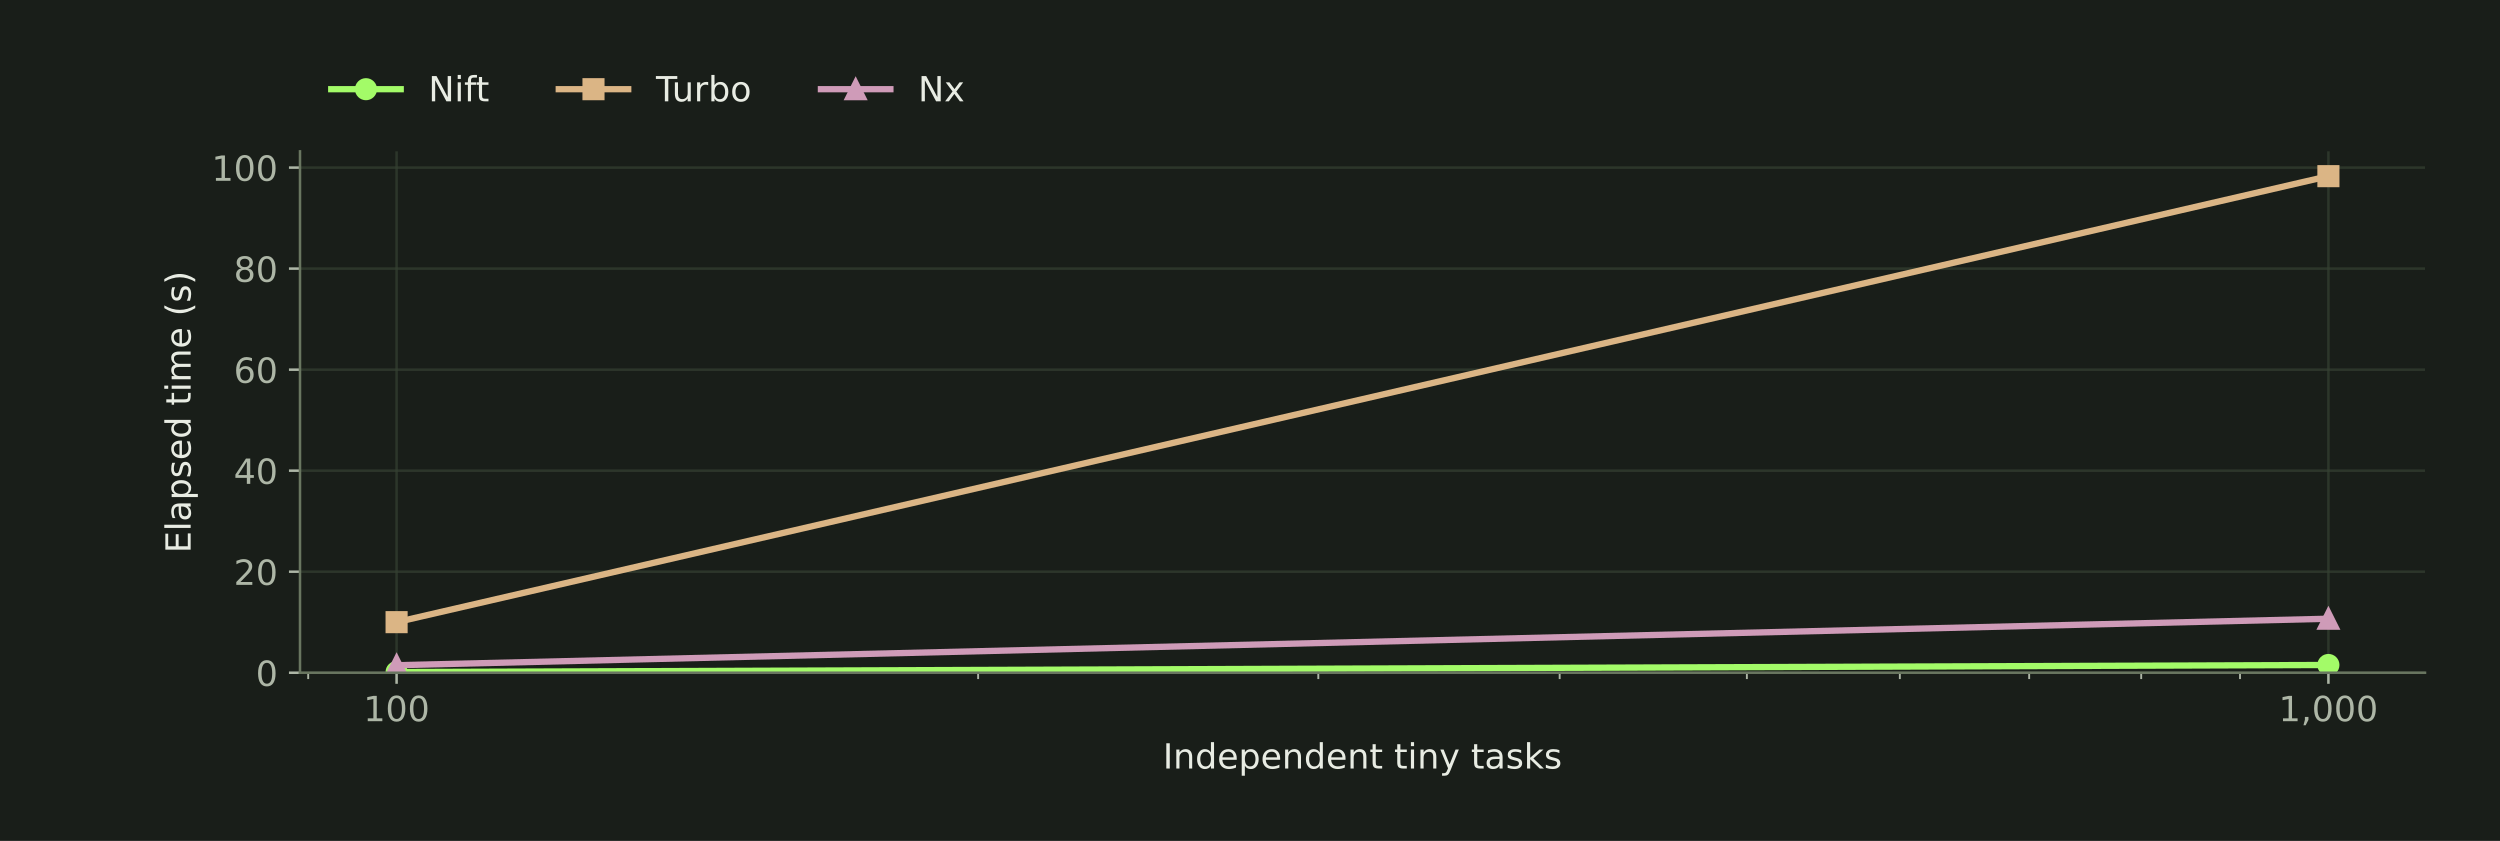
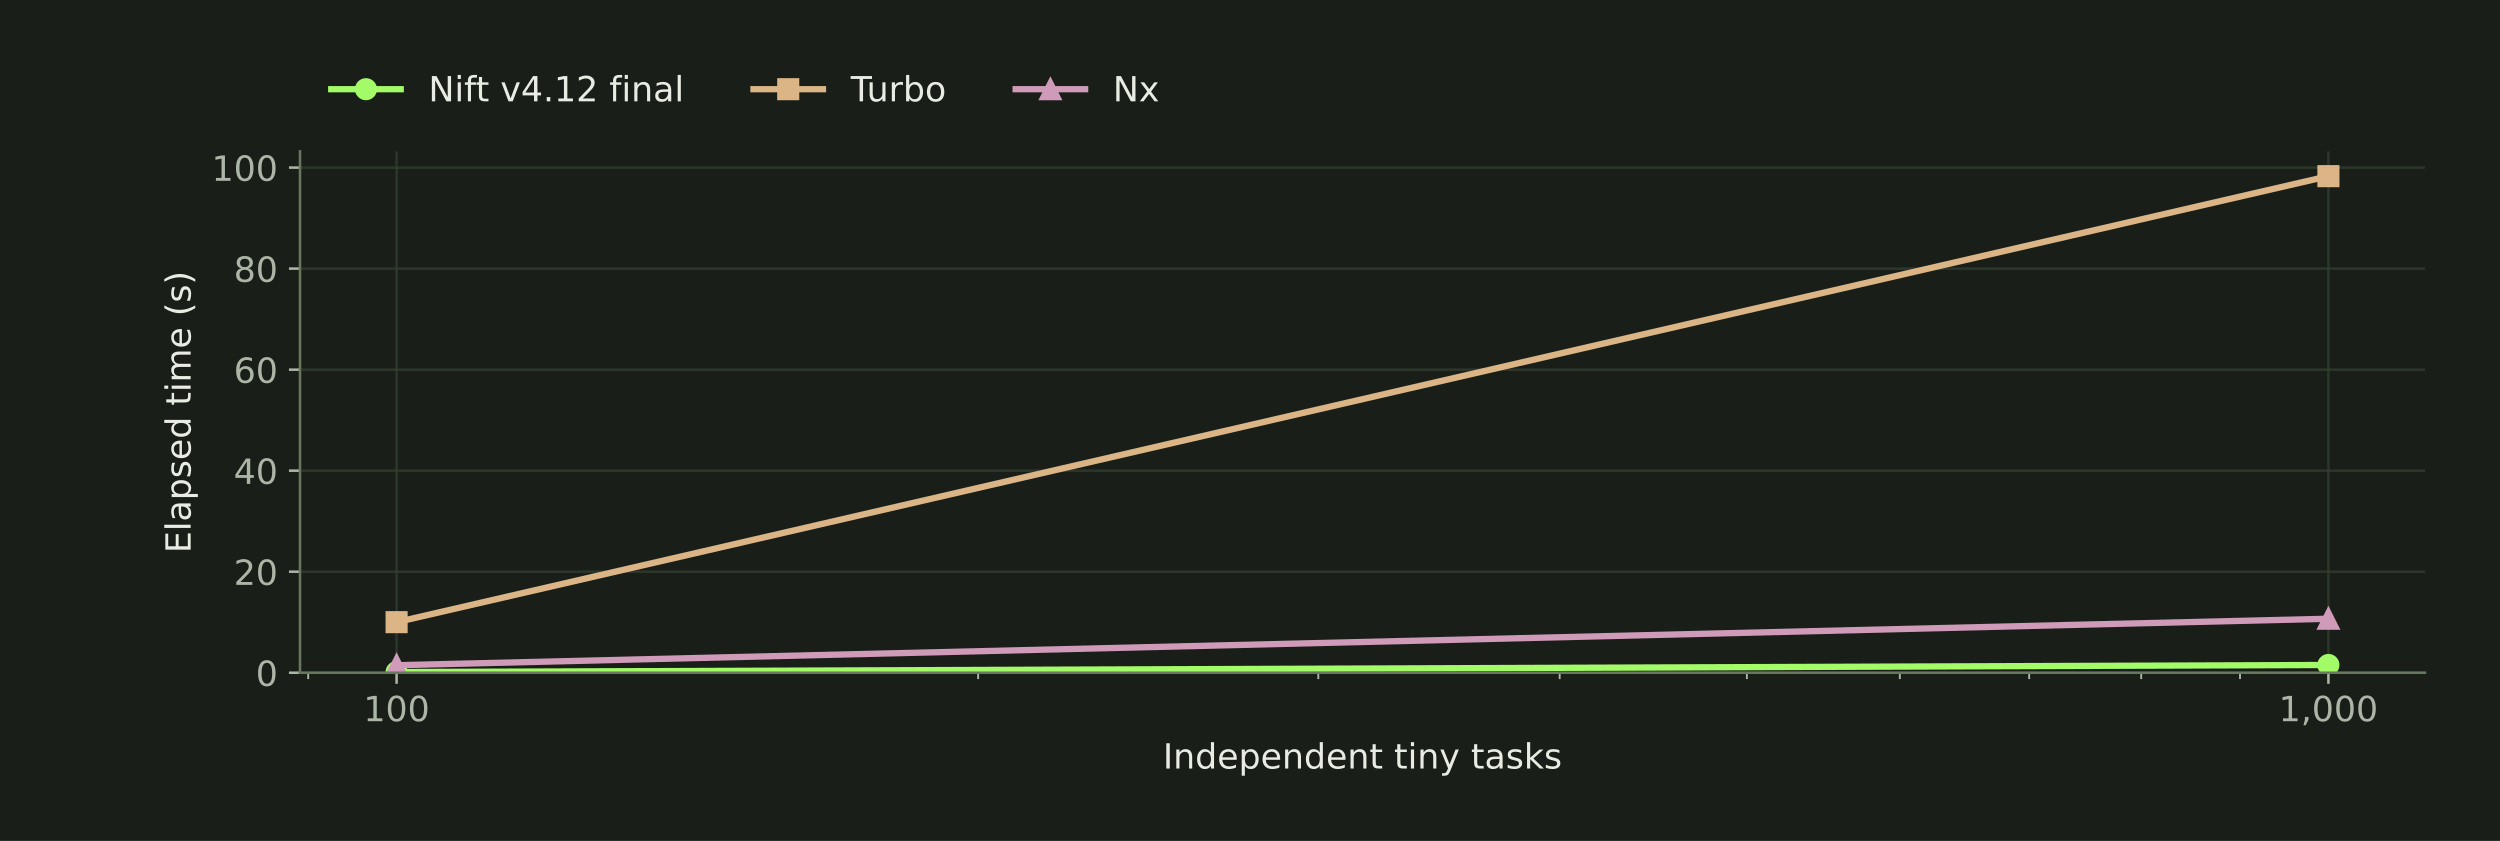
<svg xmlns="http://www.w3.org/2000/svg" xmlns:xlink="http://www.w3.org/1999/xlink" width="792pt" height="266.4pt" viewBox="0 0 792 266.4" version="1.1">
  <defs>
    <style type="text/css">*{stroke-linejoin: round; stroke-linecap: butt}</style>
  </defs>
  <g id="figure_1">
    <g id="patch_1">
      <path d="M 0 266.4 L 792 266.4 L 792 0 L 0 0 z " style="fill: #191e19" />
    </g>
    <g id="axes_1">
      <g id="patch_2">
        <path d="M 95.04 213.12 L 768.24 213.12 L 768.24 47.952 L 95.04 47.952 z " style="fill: #191e19" />
      </g>
      <g id="matplotlib.axis_1">
        <g id="xtick_1">
          <g id="line2d_1">
            <path d="M 125.64 213.12 L 125.64 47.952 " clip-path="url(#pe6b6be5bf1)" style="fill: none; stroke: #354132; stroke-opacity: 0.7; stroke-width: 0.8; stroke-linecap: square" />
          </g>
          <g id="line2d_2">
            <defs>
              <path id="mb59d0f743f" d="M 0 0 L 0 3.5 " style="stroke: #adb6a6; stroke-width: 0.8" />
            </defs>
            <g>
              <use xlink:href="#mb59d0f743f" x="125.64" y="213.12" style="fill: #adb6a6; stroke: #adb6a6; stroke-width: 0.8" />
            </g>
          </g>
          <g id="text_1">
            <text style="font-size: 11px; font-family: 'DejaVu Sans'; text-anchor: middle; fill: #adb6a6" x="125.64" y="228.477" transform="rotate(-0 125.64 228.4774)">100</text>
          </g>
        </g>
        <g id="xtick_2">
          <g id="line2d_3">
            <path d="M 737.64 213.12 L 737.64 47.952 " clip-path="url(#pe6b6be5bf1)" style="fill: none; stroke: #354132; stroke-opacity: 0.7; stroke-width: 0.8; stroke-linecap: square" />
          </g>
          <g id="line2d_4">
            <g>
              <use xlink:href="#mb59d0f743f" x="737.64" y="213.12" style="fill: #adb6a6; stroke: #adb6a6; stroke-width: 0.8" />
            </g>
          </g>
          <g id="text_2">
            <text style="font-size: 11px; font-family: 'DejaVu Sans'; text-anchor: middle; fill: #adb6a6" x="737.64" y="228.477" transform="rotate(-0 737.64 228.4774)">1,000</text>
          </g>
        </g>
        <g id="xtick_3">
          <g id="line2d_5">
            <defs>
              <path id="md41d5f1bb8" d="M 0 0 L 0 2 " style="stroke: #adb6a6; stroke-width: 0.6" />
            </defs>
            <g>
              <use xlink:href="#md41d5f1bb8" x="97.636" y="213.12" style="fill: #adb6a6; stroke: #adb6a6; stroke-width: 0.6" />
            </g>
          </g>
        </g>
        <g id="xtick_4">
          <g id="line2d_6">
            <g>
              <use xlink:href="#md41d5f1bb8" x="309.87" y="213.12" style="fill: #adb6a6; stroke: #adb6a6; stroke-width: 0.6" />
            </g>
          </g>
        </g>
        <g id="xtick_5">
          <g id="line2d_7">
            <g>
              <use xlink:href="#md41d5f1bb8" x="417.638" y="213.12" style="fill: #adb6a6; stroke: #adb6a6; stroke-width: 0.6" />
            </g>
          </g>
        </g>
        <g id="xtick_6">
          <g id="line2d_8">
            <g>
              <use xlink:href="#md41d5f1bb8" x="494.101" y="213.12" style="fill: #adb6a6; stroke: #adb6a6; stroke-width: 0.6" />
            </g>
          </g>
        </g>
        <g id="xtick_7">
          <g id="line2d_9">
            <g>
              <use xlink:href="#md41d5f1bb8" x="553.41" y="213.12" style="fill: #adb6a6; stroke: #adb6a6; stroke-width: 0.6" />
            </g>
          </g>
        </g>
        <g id="xtick_8">
          <g id="line2d_10">
            <g>
              <use xlink:href="#md41d5f1bb8" x="601.869" y="213.12" style="fill: #adb6a6; stroke: #adb6a6; stroke-width: 0.6" />
            </g>
          </g>
        </g>
        <g id="xtick_9">
          <g id="line2d_11">
            <g>
              <use xlink:href="#md41d5f1bb8" x="642.84" y="213.12" style="fill: #adb6a6; stroke: #adb6a6; stroke-width: 0.6" />
            </g>
          </g>
        </g>
        <g id="xtick_10">
          <g id="line2d_12">
            <g>
              <use xlink:href="#md41d5f1bb8" x="678.331" y="213.12" style="fill: #adb6a6; stroke: #adb6a6; stroke-width: 0.6" />
            </g>
          </g>
        </g>
        <g id="xtick_11">
          <g id="line2d_13">
            <g>
              <use xlink:href="#md41d5f1bb8" x="709.636" y="213.12" style="fill: #adb6a6; stroke: #adb6a6; stroke-width: 0.6" />
            </g>
          </g>
        </g>
        <g id="text_3">
          <text style="font-size: 11px; font-family: 'DejaVu Sans'; text-anchor: middle; fill: #e8ece3" x="431.64" y="243.478" transform="rotate(-0 431.64 243.4783)">Independent tiny tasks</text>
        </g>
      </g>
      <g id="matplotlib.axis_2">
        <g id="ytick_1">
          <g id="line2d_14">
            <path d="M 95.04 213.12 L 768.24 213.12 " clip-path="url(#pe6b6be5bf1)" style="fill: none; stroke: #354132; stroke-opacity: 0.7; stroke-width: 0.8; stroke-linecap: square" />
          </g>
          <g id="line2d_15">
            <defs>
              <path id="ma8dde5b0b7" d="M 0 0 L -3.5 0 " style="stroke: #adb6a6; stroke-width: 0.8" />
            </defs>
            <g>
              <use xlink:href="#ma8dde5b0b7" x="95.04" y="213.12" style="fill: #adb6a6; stroke: #adb6a6; stroke-width: 0.8" />
            </g>
          </g>
          <g id="text_4">
            <text style="font-size: 11px; font-family: 'DejaVu Sans'; text-anchor: end; fill: #adb6a6" x="88.04" y="217.299" transform="rotate(-0 88.04 217.2987)">0</text>
          </g>
        </g>
        <g id="ytick_2">
          <g id="line2d_16">
            <path d="M 95.04 181.115 L 768.24 181.115 " clip-path="url(#pe6b6be5bf1)" style="fill: none; stroke: #354132; stroke-opacity: 0.7; stroke-width: 0.8; stroke-linecap: square" />
          </g>
          <g id="line2d_17">
            <g>
              <use xlink:href="#ma8dde5b0b7" x="95.04" y="181.115" style="fill: #adb6a6; stroke: #adb6a6; stroke-width: 0.8" />
            </g>
          </g>
          <g id="text_5">
            <text style="font-size: 11px; font-family: 'DejaVu Sans'; text-anchor: end; fill: #adb6a6" x="88.04" y="185.293" transform="rotate(-0 88.04 185.2934)">20</text>
          </g>
        </g>
        <g id="ytick_3">
          <g id="line2d_18">
            <path d="M 95.04 149.109 L 768.24 149.109 " clip-path="url(#pe6b6be5bf1)" style="fill: none; stroke: #354132; stroke-opacity: 0.7; stroke-width: 0.8; stroke-linecap: square" />
          </g>
          <g id="line2d_19">
            <g>
              <use xlink:href="#ma8dde5b0b7" x="95.04" y="149.109" style="fill: #adb6a6; stroke: #adb6a6; stroke-width: 0.8" />
            </g>
          </g>
          <g id="text_6">
            <text style="font-size: 11px; font-family: 'DejaVu Sans'; text-anchor: end; fill: #adb6a6" x="88.04" y="153.288" transform="rotate(-0 88.04 153.2881)">40</text>
          </g>
        </g>
        <g id="ytick_4">
          <g id="line2d_20">
            <path d="M 95.04 117.104 L 768.24 117.104 " clip-path="url(#pe6b6be5bf1)" style="fill: none; stroke: #354132; stroke-opacity: 0.7; stroke-width: 0.8; stroke-linecap: square" />
          </g>
          <g id="line2d_21">
            <g>
              <use xlink:href="#ma8dde5b0b7" x="95.04" y="117.104" style="fill: #adb6a6; stroke: #adb6a6; stroke-width: 0.8" />
            </g>
          </g>
          <g id="text_7">
            <text style="font-size: 11px; font-family: 'DejaVu Sans'; text-anchor: end; fill: #adb6a6" x="88.04" y="121.283" transform="rotate(-0 88.04 121.2828)">60</text>
          </g>
        </g>
        <g id="ytick_5">
          <g id="line2d_22">
            <path d="M 95.04 85.099 L 768.24 85.099 " clip-path="url(#pe6b6be5bf1)" style="fill: none; stroke: #354132; stroke-opacity: 0.7; stroke-width: 0.8; stroke-linecap: square" />
          </g>
          <g id="line2d_23">
            <g>
              <use xlink:href="#ma8dde5b0b7" x="95.04" y="85.099" style="fill: #adb6a6; stroke: #adb6a6; stroke-width: 0.8" />
            </g>
          </g>
          <g id="text_8">
            <text style="font-size: 11px; font-family: 'DejaVu Sans'; text-anchor: end; fill: #adb6a6" x="88.04" y="89.278" transform="rotate(-0 88.04 89.27751)">80</text>
          </g>
        </g>
        <g id="ytick_6">
          <g id="line2d_24">
            <path d="M 95.04 53.093 L 768.24 53.093 " clip-path="url(#pe6b6be5bf1)" style="fill: none; stroke: #354132; stroke-opacity: 0.7; stroke-width: 0.8; stroke-linecap: square" />
          </g>
          <g id="line2d_25">
            <g>
              <use xlink:href="#ma8dde5b0b7" x="95.04" y="53.093" style="fill: #adb6a6; stroke: #adb6a6; stroke-width: 0.8" />
            </g>
          </g>
          <g id="text_9">
            <text style="font-size: 11px; font-family: 'DejaVu Sans'; text-anchor: end; fill: #adb6a6" x="88.04" y="57.272" transform="rotate(-0 88.04 57.27221)">100</text>
          </g>
        </g>
        <g id="text_10">
          <text style="font-size: 11px; font-family: 'DejaVu Sans'; text-anchor: middle; fill: #e8ece3" x="60.401" y="130.536" transform="rotate(-90 60.40117 130.536)">Elapsed time (s)</text>
        </g>
      </g>
      <g id="line2d_26">
        <path d="M 125.64 212.91 L 737.64 210.664 " clip-path="url(#pe6b6be5bf1)" style="fill: none; stroke: #a3fb68; stroke-width: 2; stroke-linecap: square" />
        <defs>
          <path id="m476e483576" d="M 0 3 C 0.796 3 1.559 2.684 2.121 2.121 C 2.684 1.559 3 0.796 3 0 C 3 -0.796 2.684 -1.559 2.121 -2.121 C 1.559 -2.684 0.796 -3 0 -3 C -0.796 -3 -1.559 -2.684 -2.121 -2.121 C -2.684 -1.559 -3 -0.796 -3 0 C -3 0.796 -2.684 1.559 -2.121 2.121 C -1.559 2.684 -0.796 3 0 3 z " style="stroke: #a3fb68" />
        </defs>
        <g clip-path="url(#pe6b6be5bf1)">
          <use xlink:href="#m476e483576" x="125.64" y="212.91" style="fill: #a3fb68; stroke: #a3fb68" />
          <use xlink:href="#m476e483576" x="737.64" y="210.664" style="fill: #a3fb68; stroke: #a3fb68" />
        </g>
      </g>
      <g id="line2d_27">
        <path d="M 125.64 197.098 L 737.64 55.807 " clip-path="url(#pe6b6be5bf1)" style="fill: none; stroke: #dbb585; stroke-width: 2; stroke-linecap: square" />
        <defs>
          <path id="mcf83442291" d="M -3 3 L 3 3 L 3 -3 L -3 -3 z " style="stroke: #dbb585; stroke-linejoin: miter" />
        </defs>
        <g clip-path="url(#pe6b6be5bf1)">
          <use xlink:href="#mcf83442291" x="125.64" y="197.098" style="fill: #dbb585; stroke: #dbb585; stroke-linejoin: miter" />
          <use xlink:href="#mcf83442291" x="737.64" y="55.807" style="fill: #dbb585; stroke: #dbb585; stroke-linejoin: miter" />
        </g>
      </g>
      <g id="line2d_28">
        <path d="M 125.64 210.736 L 737.64 196.013 " clip-path="url(#pe6b6be5bf1)" style="fill: none; stroke: #cf9bb8; stroke-width: 2; stroke-linecap: square" />
        <defs>
          <path id="mc515a019c6" d="M 0 -3 L -3 3 L 3 3 z " style="stroke: #cf9bb8; stroke-linejoin: miter" />
        </defs>
        <g clip-path="url(#pe6b6be5bf1)">
          <use xlink:href="#mc515a019c6" x="125.64" y="210.736" style="fill: #cf9bb8; stroke: #cf9bb8; stroke-linejoin: miter" />
          <use xlink:href="#mc515a019c6" x="737.64" y="196.013" style="fill: #cf9bb8; stroke: #cf9bb8; stroke-linejoin: miter" />
        </g>
      </g>
      <g id="patch_3">
        <path d="M 95.04 213.12 L 95.04 47.952 " style="fill: none; stroke: #697660; stroke-width: 0.8; stroke-linejoin: miter; stroke-linecap: square" />
      </g>
      <g id="patch_4">
        <path d="M 95.04 213.12 L 768.24 213.12 " style="fill: none; stroke: #697660; stroke-width: 0.8; stroke-linejoin: miter; stroke-linecap: square" />
      </g>
      <g id="legend_1">
        <g id="line2d_29">
          <path d="M 104.94 28.256 L 115.94 28.256 L 126.94 28.256 " style="fill: none; stroke: #a3fb68; stroke-width: 2; stroke-linecap: square" />
          <g>
            <use xlink:href="#m476e483576" x="115.94" y="28.256" style="fill: #a3fb68; stroke: #a3fb68" />
          </g>
        </g>
        <g id="text_11">
-           <text style="font-size: 11px; font-family: 'DejaVu Sans'; text-anchor: start; fill: #e8ece3" x="135.74" y="32.106" transform="rotate(-0 135.74 32.10606)">Nift</text>
+           <text style="font-size: 11px; font-family: 'DejaVu Sans'; text-anchor: start; fill: #e8ece3" x="135.74" y="32.106" transform="rotate(-0 135.74 32.10606)">Nift v4.12 final</text>
        </g>
        <g id="line2d_30">
-           <path d="M 177.018 28.256 L 188.018 28.256 L 199.018 28.256 " style="fill: none; stroke: #dbb585; stroke-width: 2; stroke-linecap: square" />
+           <path d="M 238.709 28.256 L 249.709 28.256 L 260.709 28.256 " style="fill: none; stroke: #dbb585; stroke-width: 2; stroke-linecap: square" />
          <g>
-             <use xlink:href="#mcf83442291" x="188.018" y="28.256" style="fill: #dbb585; stroke: #dbb585; stroke-linejoin: miter" />
+             <use xlink:href="#mcf83442291" x="249.709" y="28.256" style="fill: #dbb585; stroke: #dbb585; stroke-linejoin: miter" />
          </g>
        </g>
        <g id="text_12">
-           <text style="font-size: 11px; font-family: 'DejaVu Sans'; text-anchor: start; fill: #e8ece3" x="207.817" y="32.106" transform="rotate(-0 207.8175 32.10606)">Turbo</text>
+           <text style="font-size: 11px; font-family: 'DejaVu Sans'; text-anchor: start; fill: #e8ece3" x="269.509" y="32.106" transform="rotate(-0 269.5086 32.10606)">Turbo</text>
        </g>
        <g id="line2d_31">
-           <path d="M 260.073 28.256 L 271.073 28.256 L 282.073 28.256 " style="fill: none; stroke: #cf9bb8; stroke-width: 2; stroke-linecap: square" />
+           <path d="M 321.764 28.256 L 332.764 28.256 L 343.764 28.256 " style="fill: none; stroke: #cf9bb8; stroke-width: 2; stroke-linecap: square" />
          <g>
-             <use xlink:href="#mc515a019c6" x="271.073" y="28.256" style="fill: #cf9bb8; stroke: #cf9bb8; stroke-linejoin: miter" />
+             <use xlink:href="#mc515a019c6" x="332.764" y="28.256" style="fill: #cf9bb8; stroke: #cf9bb8; stroke-linejoin: miter" />
          </g>
        </g>
        <g id="text_13">
-           <text style="font-size: 11px; font-family: 'DejaVu Sans'; text-anchor: start; fill: #e8ece3" x="290.873" y="32.106" transform="rotate(-0 290.8727 32.10606)">Nx</text>
+           <text style="font-size: 11px; font-family: 'DejaVu Sans'; text-anchor: start; fill: #e8ece3" x="352.564" y="32.106" transform="rotate(-0 352.5638 32.10606)">Nx</text>
        </g>
      </g>
    </g>
  </g>
  <defs>
    <clipPath id="pe6b6be5bf1">
      <rect x="95.04" y="47.952" width="673.2" height="165.168" />
    </clipPath>
  </defs>
</svg>
